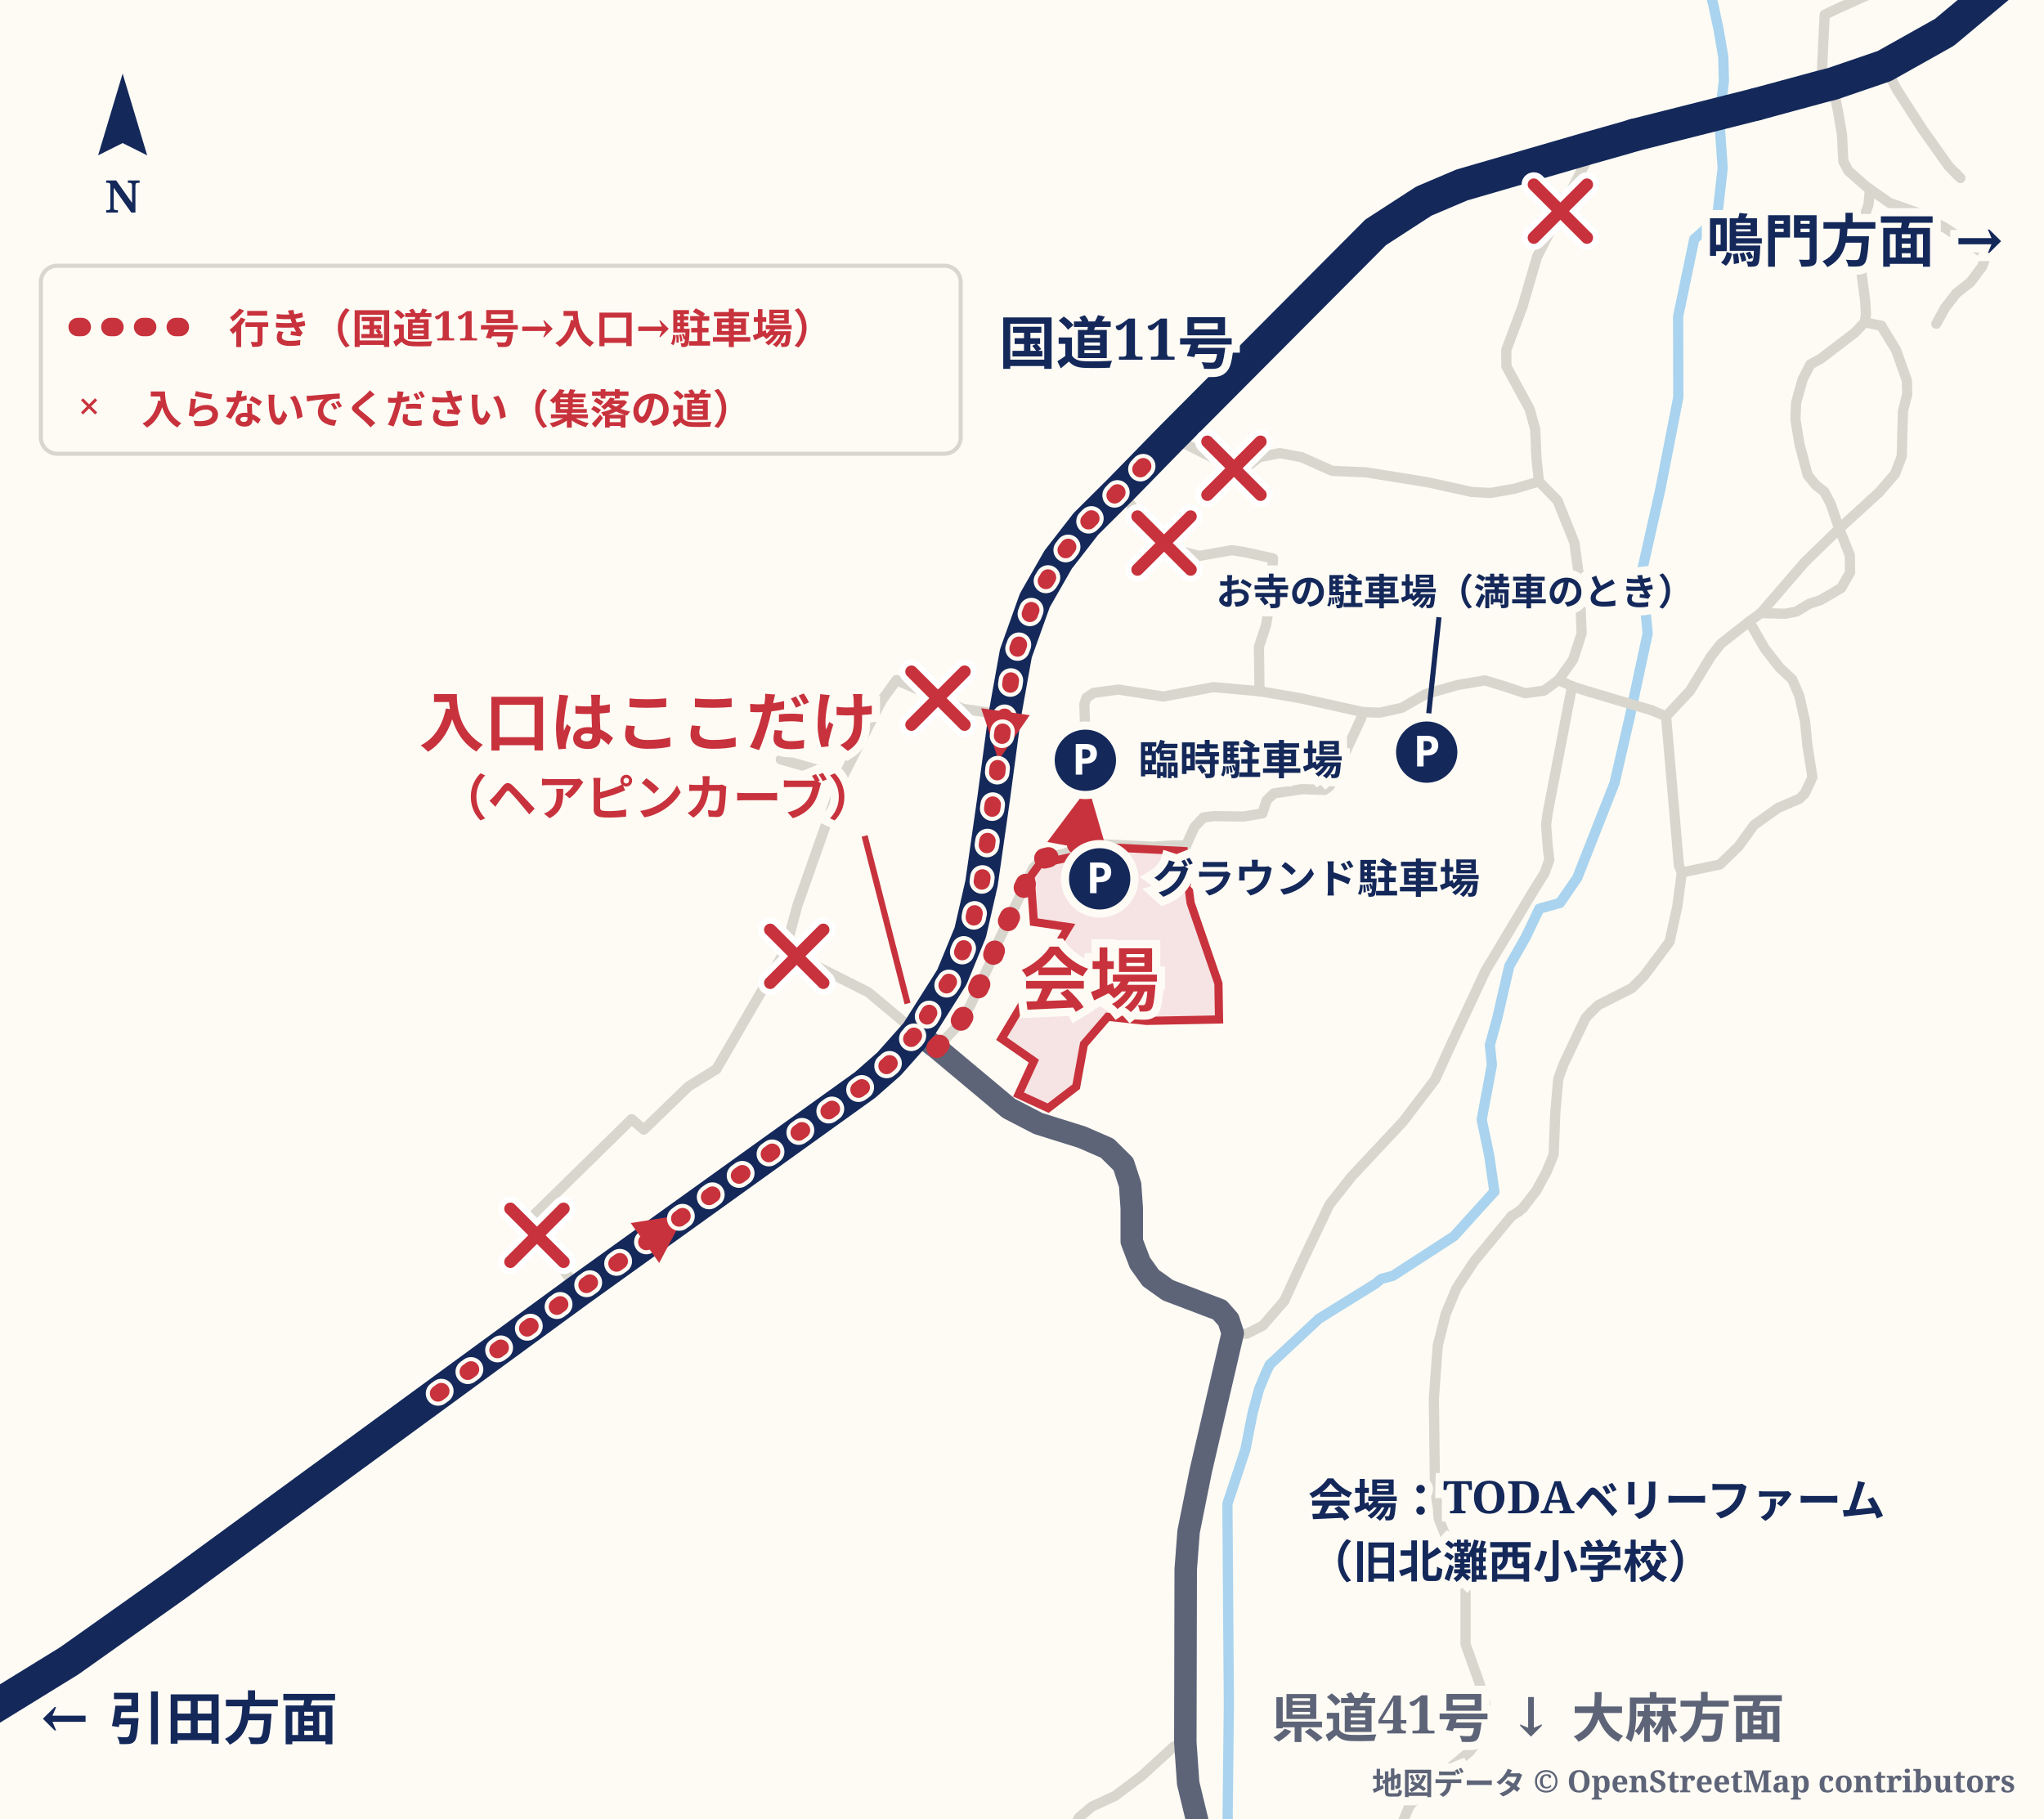
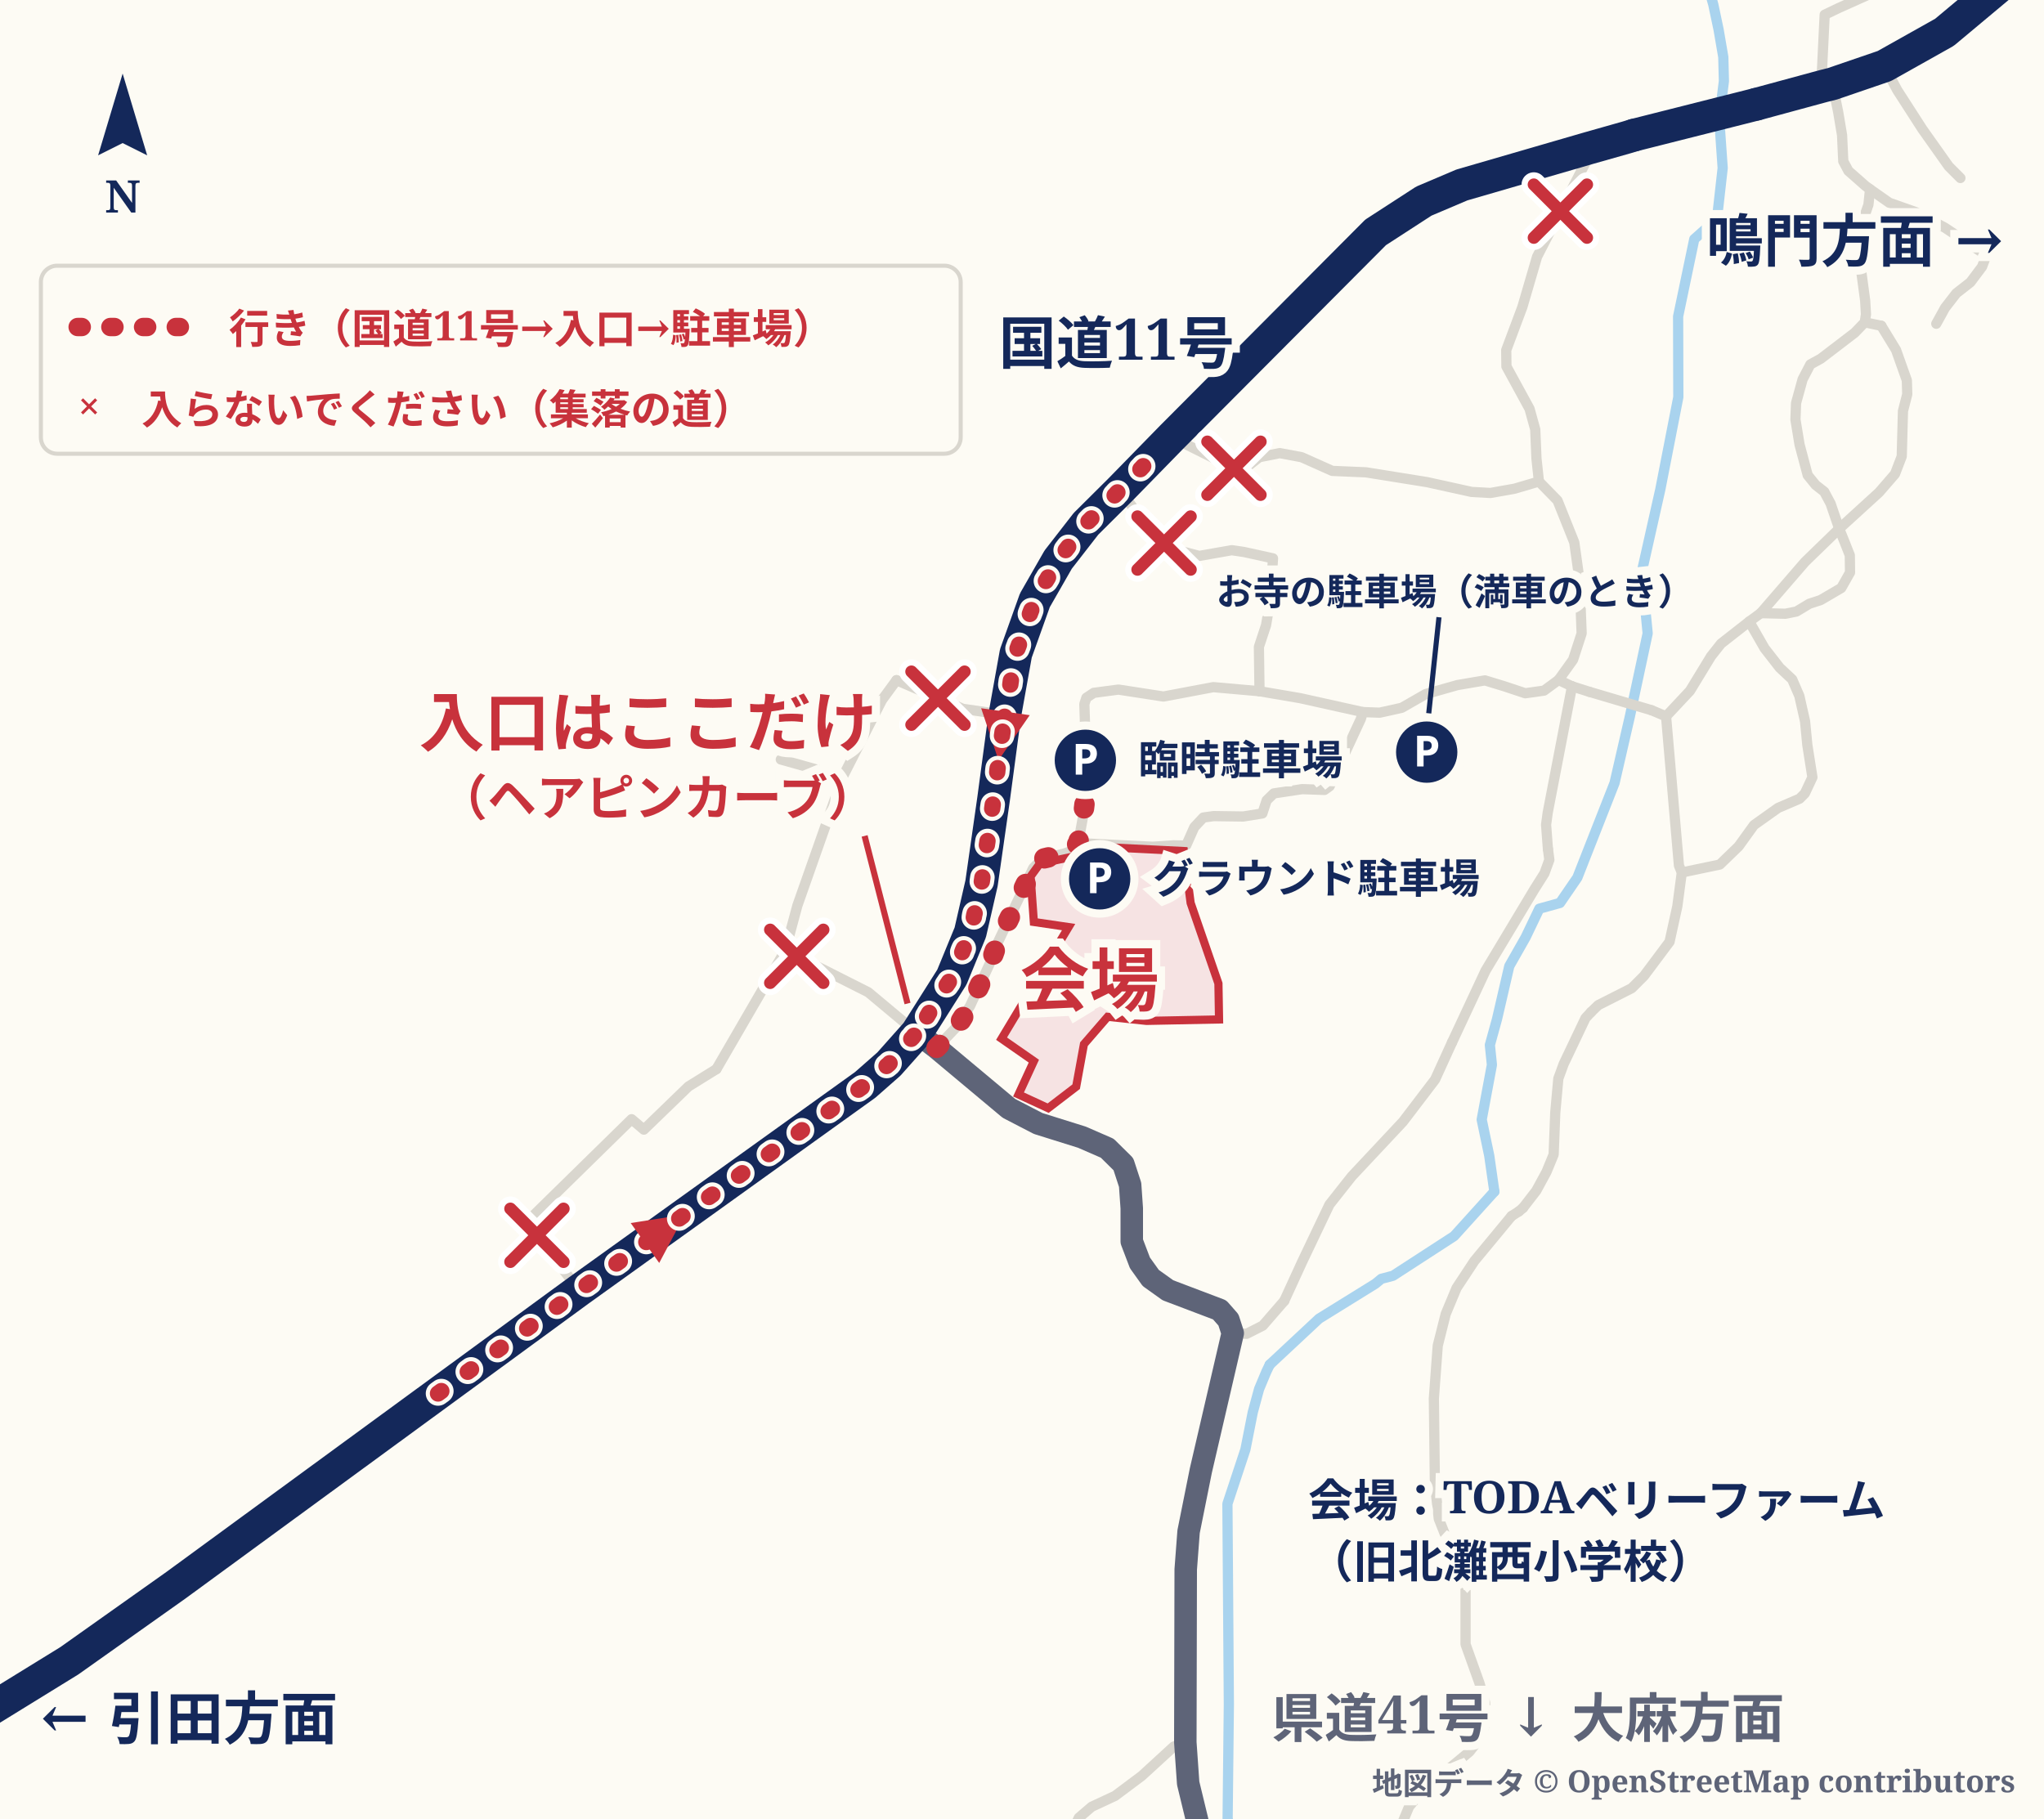
<svg xmlns="http://www.w3.org/2000/svg" viewBox="0 0 1000 890" role="img" aria-labelledby="t d">
  <rect width="1000" height="890" fill="#FDFBF4" />
  <defs>
    <marker id="ahr" viewBox="0 0 10 10" refX="5" refY="5" markerWidth="3" markerHeight="3" orient="auto">
      <path d="M0,0 L10,5 L0,10Z" fill="#C8323C" />
    </marker>
    <marker id="ah" viewBox="0 0 10 10" refX="6" refY="5" markerWidth="3.2" markerHeight="3.2" orient="auto">
      <path d="M0,0 L10,5 L0,10Z" fill="#6B48B3" />
    </marker>
  </defs>
  <g fill="none" stroke-linecap="round" stroke-linejoin="round">
    <path d="M26.6,2291.3 L22.6,2264.9 L26.1,2249.5 L32.2,2231.3 L39.6,2218.4 L55.9,2199.3 L68.2,2183.9 L75.9,2172.2 L85.4,2148.0 L91.7,2142.8 L90.9,2137.3 L77.6,2111.0 L76.6,2101.8 L73.9,2096.4 L68.8,2091.7 L55.1,2067.1 L46.7,2052.5 L40.6,2029.5 L41.8,2012.6 L46.5,1997.5 L55.9,1983.7 L65.8,1975.5 L79.0,1966.6 L91.8,1964.9 L100.9,1967.5 L131.5,1966.4 L139.1,1964.6 L149.6,1963.9 L164.4,1957.9 L171.3,1951.3 L186.9,1943.4 L203.3,1932.5 L213.4,1921.6 L217.4,1910.3 L215.6,1907.6 L216.8,1902.6 L215.8,1891.6 L219.6,1880.3 L226.2,1859.9 L228.6,1849.9 L231.7,1839.9 L236.8,1831.3 L251.4,1809.7 L280.6,1786.3 L288.9,1776.8 L304.3,1773.0 L310.9,1769.2 L316.5,1765.5 L314.5,1755.8 L336.2,1731.2 L348.5,1721.5 L351.2,1719.7 L353.9,1714.8 L358.2,1711.5 L364.7,1704.6 L364.9,1700.6 L363.1,1695.4 L358.9,1692.1 L350.7,1691.4 L348.4,1687.9 L350.3,1679.2 L362.5,1661.6 L373.1,1639.7 L387.1,1622.2 L395.4,1613.9 L401.7,1609.5 L410.4,1605.1 L421.6,1601.2 L436.1,1598.3 L441.4,1595.9 L454.5,1592.0 L466.7,1583.9 L473.4,1577.9 L481.1,1566.7 L482.6,1562.3 L488.4,1550.1 L494.2,1530.6 L495.6,1522.9 L495.2,1510.1 L490.4,1477.5 L488.9,1457.5 L475.6,1416.9 L467.5,1386.9 L466.2,1359.2 L474.7,1333.1 L485.1,1310.0 L497.2,1283.9 L520.2,1248.0 L541.5,1216.4 L558.0,1197.2 L582.6,1179.4 L596.9,1170.2 L617.2,1151.7 L623.5,1142.9 L625.9,1138.5 L628.9,1129.8 L625.0,1115.0 L632.1,1087.0 L630.7,1063.5 L620.1,1022.6 L615.3,996.4 L607.0,971.3 L607.0,953.8 L609.7,932.1 L600.6,889.7 L601.2,833.9 L600.5,735.8 L609.3,709.2 L612.9,691.0 L616.0,679.6 L619.6,671.0 L621.2,667.7" stroke="#A9D3EE" stroke-width="5" />
    <path d="M621.2,667.7 L645.3,645.2 L672.9,628.1 L675.8,625.7 L681.5,624.2 L711.4,604.8 L731.1,583.0" stroke="#A9D3EE" stroke-width="5" />
    <path d="M731.1,583.0 L728.6,565.5 L724.9,547.8 L729.9,521.0 L728.9,511.3 L732.4,498.6 L738.4,472.7 L746.4,458.6 L753.1,444.6 L763.2,441.8 L771.7,429.4 L789.9,383.1 L797.4,350.5 L806.1,309.9 L803.2,279.9 L812.3,239.4 L821.1,194.3 L821.0,154.8 L828.9,117.0 L840.0,107.1 L842.8,82.2 L841.1,58.0 L843.4,39.7 L843.1,27.9 L840.8,14.5 L838.2,2.2 L829.7,-27.9" stroke="#A9D3EE" stroke-width="5" />
    <path d="M896.5,41.0 L899.3,54.8 L901.2,66.1 L901.8,78.9 L904.3,83.6 L912.7,91.0 L914.9,92.6 L924.3,99.2 L937.3,103.8 L951.5,111.4 L971.8,124.9 L969.7,130.5 L964.0,138.1 L957.1,143.5 L951.6,150.6 L947.3,158.4" stroke="#D9D6CE" stroke-width="5" />
    <path d="M616.2,338.2 L636.1,341.6 L666.7,348.4 L675.0,348.7 L685.8,346.3 L697.5,339.6 L713.0,335.2 L726.5,332.9 L736.0,335.8 L746.2,339.2 L755.4,337.9 L762.5,332.7" stroke="#D9D6CE" stroke-width="5" />
    <path d="M752.9,235.6 L741.0,239.1 L729.2,241.2 L720.0,240.7 L698.2,235.9 L668.3,231.1 L651.8,230.4 L636.8,223.7 L626.1,221.7 L616.1,223.7 L609.3,229.0 L603.7,229.1 L573.2,213.9" stroke="#D9D6CE" stroke-width="5" />
    <path d="M616.2,338.2 L615.9,316.5 L619.4,305.9 L621.5,293.4 L622.8,273.2 L608.7,270.1 L602.6,269.2 L586.7,272.0 L572.7,268.3 L562.7,260.0 L548.0,239.7" stroke="#D9D6CE" stroke-width="5" />
    <path d="M815.1,350.5 L808.0,347.5" stroke="#D9D6CE" stroke-width="5" />
    <path d="M283.9,1230.6 L270.9,1233.2" stroke="#D9D6CE" stroke-width="5" />
    <path d="M777.6,338.5 L769.1,335.8" stroke="#D9D6CE" stroke-width="5" />
    <path d="M899.8,258.7 L883.1,274.9 L861.4,300.0" stroke="#D9D6CE" stroke-width="5" />
    <path d="M491.6,349.8 L471.0,346.8 L438.6,332.8" stroke="#D9D6CE" stroke-width="5" />
    <path d="M808.0,347.5 L777.6,338.5" stroke="#D9D6CE" stroke-width="5" />
    <path d="M616.2,338.2 L593.6,336.2 L569.2,340.8 L547.2,337.4 L535.1,339.0 L531.5,341.4 L530.5,344.5 L530.9,356.4 L531.4,366.5 L532.1,380.7 L529.8,399.9 L527.5,412.5 L523.8,416.5 L520.7,417.6 L510.0,420.2 L505.5,424.7 L501.8,432.5 L487.9,461.7 L485.1,469.6 L474.6,492.2 L468.6,501.8 L458.2,512.7" stroke="#D9D6CE" stroke-width="5" />
    <path d="M270.9,1233.2 L254.9,1244.3 L250.5,1248.5 L221.3,1281.3" stroke="#D9D6CE" stroke-width="5" />
    <path d="M438.6,332.8 L431.5,342.5 L412.3,380.1" stroke="#D9D6CE" stroke-width="5" />
    <path d="M384.2,465.0 L424.8,485.5 L448.5,505.3" stroke="#D9D6CE" stroke-width="5" />
    <path d="M382.0,371.6 L412.3,380.1 L390.1,443.1 L384.2,465.0" stroke="#D9D6CE" stroke-width="5" />
    <path d="M384.2,465.0 L350.5,523.1" stroke="#D9D6CE" stroke-width="5" />
    <path d="M579.9,852.5 L574.2,854.6 L558.6,868.9 L545.5,878.7 L534.1,884.0 L527.8,889.4 L525.4,894.5 L522.8,903.2 L507.3,950.8 L501.3,958.1 L490.8,965.5 L486.4,969.8 L473.5,990.5 L462.9,1000.1 L457.4,1007.7 L445.5,1040.1 L442.9,1049.3 L443.4,1087.8 L442.5,1092.9 L441.5,1096.1 L438.3,1099.7 L425.6,1106.9 L420.6,1111.5 L411.2,1123.7 L403.2,1133.9 L396.0,1138.2 L389.7,1141.1 L369.1,1165.7 L347.3,1180.6 L336.8,1189.1 L330.1,1200.7 L320.2,1209.9 L299.0,1223.5 L283.9,1230.6" stroke="#D9D6CE" stroke-width="5" />
    <path d="M1306.7,-297.8 L1328.7,-272.4 L1349.6,-292.9 L1353.1,-296.2 L1359.8,-296.6 L1362.9,-293.9 L1362.6,-286.5 L1358.2,-274.8 L1358.9,-269.8 L1362.1,-266.1 L1365.4,-266.6 L1373.7,-273.3 L1385.3,-277.8 L1398.4,-275.7 L1404.8,-272.6 L1397.8,-261.0 L1397.6,-256.9 L1400.2,-254.5 L1408.4,-252.6 L1409.4,-249.5 L1405.7,-239.7 L1407.6,-234.3 L1412.9,-226.6 L1409.6,-209.5 L1405.7,-198.3 L1405.2,-192.9 L1410.4,-190.9 L1420.2,-198.8 L1436.2,-210.1 L1447.4,-213.4 L1462.4,-214.4" stroke="#D9D6CE" stroke-width="5" />
    <path d="M739.5,595.0 L721.3,617.0 L712.6,630.2 L707.3,642.9 L703.4,658.4 L701.5,684.2 L702.0,726.1 L703.9,743.1 L706.8,750.4 L715.1,763.5 L717.0,767.9 L717.0,804.5 L723.8,823.5 L726.6,833.1 L726.2,844.4 L724.2,850.3 L718.9,857.1 L696.1,876.0 L689.4,883.9 L686.0,892.1 L684.1,900.9 L684.1,923.3 L689.9,960.8 L690.9,976.3 L690.9,1032.4 L640.4,1034.3 L642.9,1082.5 L645.3,1104.9 L649.6,1127.8 L648.7,1142.4 L646.8,1147.9 L643.4,1153.2 L633.7,1162.9 L611.6,1171.9 L603.2,1178.7 L596.9,1186.3 L593.2,1187.8 L589.4,1187.5" stroke="#D9D6CE" stroke-width="5" />
    <path d="M-353.1,1267.9 L-361.4,1260.2 L-371.3,1254.5 L-383.9,1250.8 L-401.0,1246.4 L-410.8,1247.6 L-418.9,1252.6 L-423.8,1261.7 L-425.4,1270.0 L-424.7,1281.5 L-419.2,1335.8 L-418.4,1351.8 L-421.3,1360.7 L-425.9,1365.7 L-436.9,1371.7 L-468.5,1382.9 L-475.9,1390.2 L-480.0,1396.9 L-480.6,1405.6 L-479.0,1413.2 L-473.4,1420.4 L-466.7,1429.5 L-464.1,1439.3 L-464.0,1449.3 L-466.7,1460.8 L-467.4,1471.5 L-462.5,1486.0 L-455.0,1493.9 L-444.9,1499.9 L-433.3,1502.3 L-419.0,1501.1 L-405.7,1501.0 L-396.2,1503.4 L-384.2,1511.5 L-367.7,1531.4 L-359.0,1550.2 L-357.9,1561.4 L-359.2,1569.6 L-366.4,1581.3 L-375.1,1587.6 L-383.4,1590.3 L-394.4,1590.2 L-405.6,1590.8 L-412.9,1595.3 L-415.3,1600.8 L-415.3,1606.5 L-412.3,1612.4 L-402.2,1617.6 L-404.6,1624.3 L-406.8,1638.0 L-427.6,1705.9 L-432.5,1722.1 L-437.3,1734.2 L-451.4,1756.1 L-455.2,1767.4 L-456.0,1777.4 L-451.9,1795.4 L-451.8,1804.3 L-453.7,1813.9 L-455.7,1824.2 L-455.8,1837.2" stroke="#D9D6CE" stroke-width="5" />
    <path d="M350.5,523.1 L336.8,531.6 L315.0,552.7 L309.0,547.6 L257.7,597.9 L283.3,631.3" stroke="#D9D6CE" stroke-width="5" />
    <path d="M628.3,636.5 L617.8,648.6 L609.9,652.6 L603.1,652.3" stroke="#D9D6CE" stroke-width="5" />
    <path d="M757.3,415.4 L758.0,420.7 L755.6,427.3 L750.8,434.9 L726.8,474.9 L710.4,510.0" stroke="#D9D6CE" stroke-width="5" />
    <path d="M769.1,335.8 L757.2,397.6 L756.4,403.5 L757.3,415.4" stroke="#D9D6CE" stroke-width="5" />
    <path d="M861.4,300.0 L873.5,300.3 L878.9,299.2 L885.2,295.4 L890.7,293.6 L900.8,287.7 L905.1,280.1 L905.0,271.7 L902.4,265.1 L899.8,258.7" stroke="#D9D6CE" stroke-width="5" />
    <path d="M752.9,235.6 L762.0,244.9 L770.2,265.4 L772.8,284.1 L773.8,309.9 L769.6,322.8 L762.5,332.7 L769.1,335.8" stroke="#D9D6CE" stroke-width="5" />
    <path d="M-389.9,982.8 L-387.4,1003.2 L-376.8,1051.5 L-366.7,1074.8 L-354.5,1091.3 L-343.5,1102.0 L-332.0,1106.0 L-321.6,1105.5 L-313.1,1102.6 L-302.4,1095.1 L-292.2,1093.8 L-282.8,1098.0 L-277.7,1106.7 L-279.6,1116.7 L-288.3,1124.2 L-296.7,1125.4 L-305.4,1123.7 L-313.1,1125.5 L-320.0,1133.4 L-320.9,1140.7 L-317.7,1148.1 L-309.6,1152.3 L-300.7,1152.1 L-285.2,1147.2 L-261.0,1135.7 L-242.7,1121.0 L-234.7,1117.2 L-224.5,1117.1 L-215.9,1120.5 L-209.6,1127.5 L-205.5,1138.9 L-197.6,1165.2 L-190.7,1172.4 L-181.5,1175.1 L-172.3,1175.1 L-163.3,1170.9 L-154.8,1167.9 L-144.9,1169.0 L-137.1,1174.7 L-133.3,1185.8 L-136.0,1195.2 L-142.5,1201.9 L-153.4,1205.7 L-165.8,1207.0 L-182.9,1205.3 L-201.1,1201.2 L-219.1,1195.6 L-228.1,1197.7 L-234.9,1204.6 L-236.8,1213.1 L-236.7,1225.5 L-242.8,1236.1 L-249.2,1241.4 L-263.1,1246.8 L-272.5,1252.0 L-280.1,1260.4 L-297.3,1282.1 L-308.6,1296.0 L-315.5,1299.7 L-323.1,1300.4 L-329.3,1298.3 L-335.8,1293.3 L-353.1,1267.9" stroke="#D9D6CE" stroke-width="5" />
    <path d="M920.4,159.4 L927.6,171.2 L932.9,186.1 L933.1,192.9 L931.0,201.1 L930.4,223.3 L927.1,231.9 L919.3,240.9 L899.8,258.7" stroke="#D9D6CE" stroke-width="5" />
    <path d="M778.4,495.2 L775.7,498.1 L765.0,520.6 L762.4,527.7 L760.9,544.3 L760.1,564.9 L756.6,573.4 L751.6,582.6 L745.1,591.0" stroke="#D9D6CE" stroke-width="5" />
    <path d="M815.1,350.5 L821.4,423.5 L822.8,426.9 L820.6,443.5 L816.8,460.8 L804.3,477.5 L798.3,483.5 L781.9,491.8 L778.4,495.2" stroke="#D9D6CE" stroke-width="5" />
    <path d="M710.4,510.0 L702.1,528.2 L686.4,548.8 L661.3,575.6 L650.4,589.4 L637.2,617.1 L628.3,636.5" stroke="#D9D6CE" stroke-width="5" />
    <path d="M861.4,300.0 L855.8,304.1 L842.0,314.9 L837.1,321.1 L826.8,338.0 L815.1,350.5" stroke="#D9D6CE" stroke-width="5" />
    <path d="M777.2,72.5 L775.8,79.4 L752.0,125.6 L744.8,150.2 L736.9,171.3 L737.0,179.3 L748.3,200.0 L751.1,210.1 L751.7,224.4 L752.9,235.6" stroke="#D9D6CE" stroke-width="5" />
    <path d="M1053.4,-86.2 L1042.3,-80.4 L1023.6,-65.3 L1006.2,-51.8 L988.6,-38.9 L952.4,-15.1 L940.5,-8.4 L923.5,-4.5 L914.3,-2.7 L899.6,3.9 L892.7,7.2 L891.3,36.0 L892.1,42.1" stroke="#D9D6CE" stroke-width="5" />
    <path d="M914.9,92.6 L914.1,100.2 L912.1,105.9 L909.9,114.0 L909.6,125.4 L912.5,147.0 L912.9,153.8 L912.3,157.7 L907.4,162.8 L890.8,175.5 L885.7,178.3 L881.9,185.6 L878.7,197.2 L878.4,205.3 L880.4,217.5 L884.4,232.5 L888.3,237.3 L892.5,240.6 L895.6,246.4 L899.8,258.7" stroke="#D9D6CE" stroke-width="5" />
    <path d="M921.9,32.3 L928.2,44.1 L940.5,63.2 L953.4,81.4 L959.1,87.1" stroke="#D9D6CE" stroke-width="5" />
    <path d="M586.2,1139.6 L579.5,1148.4 L569.9,1176.1 L562.9,1186.3 L552.5,1194.4 L533.3,1206.6 L526.7,1214.3 L514.0,1234.6 L501.5,1253.6 L494.2,1267.6 L472.4,1310.3 L459.1,1342.3 L448.4,1365.7 L446.7,1375.2 L447.1,1385.7 L450.5,1396.8 L454.5,1409.2" stroke="#D9D6CE" stroke-width="5" />
    <path d="M527.5,412.5 L564.0,414.3 L574.1,413.6 L580.3,413.7 L584.3,404.7 L588.7,400.0 L593.8,399.3 L608.2,399.5 L617.6,398.0 L619.7,391.6 L623.2,388.2 L637.1,386.1 L648.0,386.5 L650.5,384.7 L665.8,351.7 L666.7,348.4" stroke="#D9D6CE" stroke-width="5" />
    <path d="M855.8,304.1 L863.3,317.2 L870.7,326.7 L876.8,332.4 L880.3,340.5 L883.1,352.9 L884.2,364.4 L886.7,380.3 L883.0,388.2 L880.4,390.8 L869.9,395.3 L858.1,403.7 L850.6,414.1 L841.4,423.0 L822.8,426.9" stroke="#D9D6CE" stroke-width="5" />
    <path d="M912.3,157.7 L920.4,159.4" stroke="#D9D6CE" stroke-width="5" />
    <path d="M743.1,592.7 L739.5,595.0" stroke="#D9D6CE" stroke-width="5" />
    <path d="M745.1,591.0 L743.1,592.7" stroke="#D9D6CE" stroke-width="5" />
    <path d="M590.1,1183.4 L590.6,1173.3 L588.8,1162.1" stroke="#5E6478" stroke-width="11" />
    <path d="M382.9,1597.7 L438.0,1560.9 L449.0,1551.0 L457.1,1540.2 L463.1,1529.0 L465.9,1515.8 L469.3,1485.1 L470.3,1464.5 L469.7,1451.2 L466.7,1439.6 L454.5,1409.2 L453.6,1398.4 L455.0,1391.0 L457.5,1385.7 L461.0,1381.0" stroke="#5E6478" stroke-width="11" />
    <path d="M483.2,1361.2 L487.1,1356.5 L490.6,1349.8 L492.5,1342.3 L497.1,1317.4 L498.6,1311.7 L501.7,1305.9 L533.9,1251.7 L542.7,1237.7 L550.0,1227.2 L558.5,1219.0 L577.7,1203.9 L581.7,1200.7 L584.9,1197.0 L587.3,1192.3 L589.4,1187.5 L590.1,1183.4" stroke="#5E6478" stroke-width="11" />
    <path d="M60.3,2180.9 L75.5,2156.5 L80.0,2147.1 L81.0,2143.1 L81.3,2138.1 L80.4,2132.7 L78.7,2127.8 L53.7,2078.1 L42.1,2053.0 L38.5,2039.0 L36.2,2023.8 L35.5,2013.3 L36.4,2003.2 L38.6,1997.6 L41.5,1992.3 L54.2,1978.0 L69.2,1966.0 L91.4,1957.0 L146.5,1946.8 L153.0,1943.2 L159.2,1937.5 L184.5,1910.0 L188.6,1901.9 L193.6,1888.9 L221.3,1828.4 L223.9,1824.8 L309.9,1746.6 L319.9,1733.5 L336.5,1696.8 L363.5,1625.6 L371.7,1609.7 L382.9,1597.7" stroke="#5E6478" stroke-width="11" />
    <path d="M461.0,1381.0 L483.2,1361.2" stroke="#5E6478" stroke-width="11" />
    <path d="M588.8,1162.1 L586.2,1139.6 L587.4,1129.4 L597.5,1085.0 L600.0,1046.8 L598.7,954.6 L595.2,929.9 L581.3,872.5 L579.9,852.5 L580.1,767.9 L581.5,749.4 L587.5,719.5 L603.1,652.3 L601.0,645.8 L596.7,640.9 L571.4,631.3 L563.0,625.3 L557.7,617.9 L553.7,607.4 L553.7,591.2 L552.9,579.7 L549.6,569.6 L541.7,561.8 L529.3,556.4 L507.9,549.7 L493.6,542.3 L458.2,512.7 L448.5,505.3" stroke="#5E6478" stroke-width="11" />
    <path d="M859.3,51.0 L799.5,66.1" stroke="#14285A" stroke-width="16" />
    <path d="M799.5,66.1 L795.9,67.2 L777.2,72.5 L715.2,90.5 L696.6,98.4 L673.0,113.7 L573.2,213.9 L548.0,239.7 L531.3,256.3 L517.7,273.8 L506.3,293.7 L497.0,319.7 L491.6,349.8 L486.1,390.9 L480.2,432.2 L474.7,456.2 L465.7,478.1 L448.5,505.3 L434.9,520.6 L423.3,530.8 L283.3,631.3 L86.1,775.6 L33.9,812.6 L-15.6,843.1 L-107.5,898.1 L-141.4,915.0 L-188.8,934.4 L-236.8,950.5 L-292.2,966.9 L-328.5,975.6 L-368.7,981.9 L-389.9,982.8 L-438.6,983.4 L-488.2,981.7 L-533.8,979.2 L-564.1,979.8 L-589.3,983.2 L-617.7,990.3 L-645.1,1001.2 L-692.9,1027.6 L-728.7,1046.9 L-760.4,1059.4 L-789.4,1066.3 L-814.2,1068.7 L-868.4,1068.3 L-940.4,1067.5 L-968.8,1070.6 L-993.9,1074.6 L-1029.5,1081.0" stroke="#14285A" stroke-width="16" />
    <path d="M4807.9,-400.3 L4802.4,-405.8 L4785.6,-427.2 L4769.6,-450.6 L4734.4,-503.7 L4722.2,-520.7 L4703.8,-539.5 L4687.4,-549.6 L4669.1,-558.8 L4648.6,-564.1 L4628.2,-565.9 L4606.9,-565.1 L4476.6,-548.9 L4450.6,-546.7 L4430.4,-547.1 L4407.5,-547.7 L4384.7,-549.9 L4151.3,-575.1 L4130.6,-579.0 L4110.3,-585.3 L4071.0,-605.5 L4051.9,-612.1 L4036.0,-614.4 L4012.0,-613.7 L3978.5,-610.2 L3954.7,-604.3 L3935.0,-596.3 L3872.6,-564.2 L3846.6,-552.7 L3810.0,-540.5 L3660.7,-499.0 L3604.9,-485.7 L3565.3,-481.4 L3522.5,-477.9 L3490.1,-475.7 L3468.9,-476.5 L3448.7,-478.5 L3429.2,-483.4 L3363.0,-501.9 L3341.7,-506.9 L3320.6,-509.1 L3293.3,-509.4 L3234.8,-509.0 L3208.0,-510.3 L3188.1,-512.0 L3170.9,-514.7 L3151.2,-517.9 L3074.5,-538.0 L3057.1,-540.6 L3041.8,-542.4 L2996.3,-544.5 L2991.3,-544.7 L2947.7,-544.6 L2908.5,-543.3 L2887.8,-544.7 L2873.2,-545.7 L2867.5,-546.6 L2800.4,-557.4 L2763.2,-561.5 L2733.6,-561.9 L2709.3,-559.9 L2684.4,-556.5 L2632.8,-546.2 L2598.3,-540.8 L2581.6,-539.5 L2563.2,-539.3 L2539.1,-539.6 L2504.0,-541.2 L2456.8,-542.0 L2402.3,-537.5 L2334.0,-532.8 L2238.1,-531.1 L2205.4,-528.2 L2157.8,-518.6 L2090.3,-496.9 L2018.6,-475.8 L1944.2,-458.6 L1879.8,-447.2 L1797.6,-438.7 L1672.5,-429.0 L1620.4,-423.7 L1562.8,-415.6 L1506.1,-403.1 L1461.4,-390.0 L1417.1,-370.3 L1367.6,-342.1 L1306.7,-297.8 L1236.5,-240.7 L1197.9,-208.2 L1077.9,-107.0 L1053.4,-86.2 L1031.4,-62.0 L978.7,-7.1 L951.3,15.8 L921.9,32.3 L896.5,41.0 L892.1,42.1 L859.3,51.0" stroke="#14285A" stroke-width="16" />
  </g>
  <path d="M512.8,542.2 L526.5,531.7 L530.3,510.9 L541.9,497.5 L560.9,499.5 L596.4,498.8 L596.1,481.2 L582.5,441.8 L579.2,416.4 L528.8,413.9 L525.0,419.1 L508.7,422.6 L504.2,428.8 L505.8,451.1 L522.8,453.6 L490.0,508.2 L505.8,519.2 L498.3,535.5 L512.8,542.2Z" fill="#F6E3E3" stroke="#C8323C" stroke-width="4" />
  <path d="M214.3,681.8 L224.2,674.6 L234.0,667.4 L243.9,660.2 L253.8,653.0 L263.6,645.8 L273.5,638.6 L283.3,631.3 L290.3,626.3 L297.3,621.3 L304.3,616.3 L311.3,611.2 L318.3,606.2 L325.3,601.2" fill="none" stroke="#FDFBF4" stroke-width="12" stroke-linecap="round" stroke-dasharray="2 16" />
  <path d="M214.3,681.8 L224.2,674.6 L234.0,667.4 L243.9,660.2 L253.8,653.0 L263.6,645.8 L273.5,638.6 L283.3,631.3 L290.3,626.3 L297.3,621.3 L304.3,616.3 L311.3,611.2 L318.3,606.2 L325.3,601.2" fill="none" stroke="#C8323C" stroke-width="8" stroke-linecap="round" stroke-dasharray="2 16" marker-end="url(#ahr)" />
  <path d="M332.3,596.2 L339.3,591.1 L346.3,586.1 L353.3,581.1 L360.3,576.1 L367.3,571.0 L374.3,566.0 L381.3,561.0 L388.3,555.9 L395.3,550.9 L402.3,545.9 L409.3,540.9 L416.3,535.8 L423.3,530.8 L424.5,529.8 L425.6,528.8 L426.8,527.7 L428.0,526.7 L429.1,525.7 L430.3,524.7 L431.4,523.6 L432.6,522.6 L433.7,521.6 L434.9,520.6 L435.6,519.8 L436.3,519.0 L436.9,518.3 L437.6,517.5 L438.3,516.7 L439.0,516.0 L439.7,515.2 L440.3,514.4 L441.0,513.7 L441.7,512.9 L442.4,512.1 L443.1,511.4 L443.7,510.6 L444.4,509.8 L445.1,509.1 L445.8,508.3 L446.5,507.6 L447.1,506.8 L447.8,506.0 L448.5,505.3" fill="none" stroke="#FDFBF4" stroke-width="12" stroke-linecap="round" stroke-dasharray="2 16" />
  <path d="M332.3,596.2 L339.3,591.1 L346.3,586.1 L353.3,581.1 L360.3,576.1 L367.3,571.0 L374.3,566.0 L381.3,561.0 L388.3,555.9 L395.3,550.9 L402.3,545.9 L409.3,540.9 L416.3,535.8 L423.3,530.8 L424.5,529.8 L425.6,528.8 L426.8,527.7 L428.0,526.7 L429.1,525.7 L430.3,524.7 L431.4,523.6 L432.6,522.6 L433.7,521.6 L434.9,520.6 L435.6,519.8 L436.3,519.0 L436.9,518.3 L437.6,517.5 L438.3,516.7 L439.0,516.0 L439.7,515.2 L440.3,514.4 L441.0,513.7 L441.7,512.9 L442.4,512.1 L443.1,511.4 L443.7,510.6 L444.4,509.8 L445.1,509.1 L445.8,508.3 L446.5,507.6 L447.1,506.8 L447.8,506.0 L448.5,505.3" fill="none" stroke="#C8323C" stroke-width="8" stroke-linecap="round" stroke-dasharray="2 16" />
  <path d="M559.3,228.1 L558.1,229.4 L556.8,230.6 L555.5,231.9 L554.3,233.2 L553.0,234.5 L551.7,235.8 L550.5,237.1 L549.2,238.4 L548.0,239.7 L547.1,240.5 L546.3,241.3 L545.5,242.2 L544.6,243.0 L543.8,243.8 L542.9,244.7 L542.1,245.5 L541.3,246.3 L540.4,247.2 L539.6,248.0 L538.8,248.8 L537.9,249.7 L537.1,250.5 L536.3,251.3 L535.4,252.2 L534.6,253.0 L533.8,253.8 L532.9,254.7 L532.1,255.5 L531.3,256.3 L530.6,257.2 L529.9,258.1 L529.2,258.9 L528.6,259.8 L527.9,260.7 L527.2,261.6 L526.5,262.5 L525.8,263.3 L525.2,264.2 L524.5,265.1 L523.8,266.0 L523.1,266.8 L522.5,267.7 L521.8,268.6 L521.1,269.5 L520.4,270.3 L519.8,271.2 L519.1,272.1 L518.4,273.0 L517.7,273.8 L517.2,274.8 L516.6,275.8 L516.0,276.8 L515.4,277.8 L514.9,278.8 L514.3,279.8 L513.7,280.8 L513.1,281.8 L512.6,282.8 L512.0,283.8 L511.4,284.7 L510.9,285.7 L510.3,286.7 L509.7,287.7 L509.1,288.7 L508.6,289.7 L508.0,290.7 L507.4,291.7 L506.9,292.7 L506.3,293.7 L505.8,295.0 L505.3,296.3 L504.9,297.6 L504.4,298.9 L503.9,300.2 L503.5,301.5 L503.0,302.8 L502.5,304.1 L502.1,305.4 L501.6,306.7 L501.2,308.0 L500.7,309.3 L500.2,310.6 L499.8,311.9 L499.3,313.2 L498.8,314.5 L498.4,315.8 L497.9,317.1 L497.4,318.4 L497.0,319.7 L496.7,321.2 L496.4,322.7 L496.2,324.2 L495.9,325.7 L495.6,327.2 L495.3,328.7 L495.1,330.2 L494.8,331.7 L494.5,333.3 L494.3,334.8 L494.0,336.3 L493.7,337.8 L493.5,339.3 L493.2,340.8 L492.9,342.3 L492.7,343.8 L492.4,345.3 L492.1,346.8 L491.9,348.3 L491.6,349.8 L491.3,351.8 L491.1,353.9 L490.8,356.0 L490.5,358.0 L490.2,360.1" fill="none" stroke="#FDFBF4" stroke-width="12" stroke-linecap="round" stroke-dasharray="2 16" />
  <path d="M559.3,228.1 L558.1,229.4 L556.8,230.6 L555.5,231.9 L554.3,233.2 L553.0,234.5 L551.7,235.8 L550.5,237.1 L549.2,238.4 L548.0,239.7 L547.1,240.5 L546.3,241.3 L545.5,242.2 L544.6,243.0 L543.8,243.8 L542.9,244.7 L542.1,245.5 L541.3,246.3 L540.4,247.2 L539.6,248.0 L538.8,248.8 L537.9,249.7 L537.1,250.5 L536.3,251.3 L535.4,252.2 L534.6,253.0 L533.8,253.8 L532.9,254.7 L532.1,255.5 L531.3,256.3 L530.6,257.2 L529.9,258.1 L529.2,258.9 L528.6,259.8 L527.9,260.7 L527.2,261.6 L526.5,262.5 L525.8,263.3 L525.2,264.2 L524.5,265.1 L523.8,266.0 L523.1,266.8 L522.5,267.7 L521.8,268.6 L521.1,269.5 L520.4,270.3 L519.8,271.2 L519.1,272.1 L518.4,273.0 L517.7,273.8 L517.2,274.8 L516.6,275.8 L516.0,276.8 L515.4,277.8 L514.9,278.8 L514.3,279.8 L513.7,280.8 L513.1,281.8 L512.6,282.8 L512.0,283.8 L511.4,284.7 L510.9,285.7 L510.3,286.7 L509.7,287.7 L509.1,288.7 L508.6,289.7 L508.0,290.7 L507.4,291.7 L506.9,292.7 L506.3,293.7 L505.8,295.0 L505.3,296.3 L504.9,297.6 L504.4,298.9 L503.9,300.2 L503.5,301.5 L503.0,302.8 L502.5,304.1 L502.1,305.4 L501.6,306.7 L501.2,308.0 L500.7,309.3 L500.2,310.6 L499.8,311.9 L499.3,313.2 L498.8,314.5 L498.4,315.8 L497.9,317.1 L497.4,318.4 L497.0,319.7 L496.7,321.2 L496.4,322.7 L496.2,324.2 L495.9,325.7 L495.6,327.2 L495.3,328.7 L495.1,330.2 L494.8,331.7 L494.5,333.3 L494.3,334.8 L494.0,336.3 L493.7,337.8 L493.5,339.3 L493.2,340.8 L492.9,342.3 L492.7,343.8 L492.4,345.3 L492.1,346.8 L491.9,348.3 L491.6,349.8 L491.3,351.8 L491.1,353.9 L490.8,356.0 L490.5,358.0 L490.2,360.1" fill="none" stroke="#C8323C" stroke-width="8" stroke-linecap="round" stroke-dasharray="2 16" marker-end="url(#ahr)" />
  <path d="M490.5,358.0 L490.2,360.1 L490.0,362.1 L489.7,364.2 L489.4,366.2 L489.1,368.3 L488.9,370.3 L488.6,372.4 L488.3,374.4 L488.0,376.5 L487.8,378.6 L487.5,380.6 L487.2,382.7 L486.9,384.7 L486.7,386.8 L486.4,388.8 L486.1,390.9 L485.8,392.9 L485.5,395.0 L485.2,397.1 L484.9,399.1 L484.6,401.2 L484.3,403.3 L484.0,405.3 L483.7,407.4 L483.4,409.5 L483.1,411.6 L482.8,413.6 L482.5,415.7 L482.2,417.8 L481.9,419.8 L481.7,421.9 L481.4,424.0 L481.1,426.0 L480.8,428.1 L480.5,430.2 L480.2,432.2 L479.9,433.4 L479.6,434.6 L479.4,435.8 L479.1,437.0 L478.8,438.2 L478.5,439.4 L478.3,440.6 L478.0,441.8 L477.7,443.0 L477.4,444.2 L477.2,445.4 L476.9,446.6 L476.6,447.8 L476.4,449.0 L476.1,450.2 L475.8,451.4 L475.5,452.6 L475.3,453.8 L475.0,455.0 L474.7,456.2 L474.3,457.3 L473.8,458.4 L473.4,459.5 L472.9,460.6 L472.5,461.6 L472.0,462.7 L471.6,463.8 L471.1,464.9 L470.7,466.0 L470.2,467.1 L469.8,468.2 L469.3,469.3 L468.9,470.4 L468.4,471.5 L467.9,472.6 L467.5,473.7 L467.0,474.8 L466.6,475.9 L466.1,477.0 L465.7,478.1 L464.8,479.4 L464.0,480.8 L463.1,482.1 L462.2,483.5 L461.4,484.9 L460.5,486.2 L459.7,487.6 L458.8,488.9 L458.0,490.3 L457.1,491.7 L456.2,493.0 L455.4,494.4 L454.5,495.7 L453.7,497.1 L452.8,498.5 L451.9,499.8 L451.1,501.2 L450.2,502.5 L449.4,503.9 L448.5,505.3" fill="none" stroke="#FDFBF4" stroke-width="12" stroke-linecap="round" stroke-dasharray="2 16" />
  <path d="M490.5,358.0 L490.2,360.1 L490.0,362.1 L489.7,364.2 L489.4,366.2 L489.1,368.3 L488.9,370.3 L488.6,372.4 L488.3,374.4 L488.0,376.5 L487.8,378.6 L487.5,380.6 L487.2,382.7 L486.9,384.7 L486.7,386.8 L486.4,388.8 L486.1,390.9 L485.8,392.9 L485.5,395.0 L485.2,397.1 L484.9,399.1 L484.6,401.2 L484.3,403.3 L484.0,405.3 L483.7,407.4 L483.4,409.5 L483.1,411.6 L482.8,413.6 L482.5,415.7 L482.2,417.8 L481.9,419.8 L481.7,421.9 L481.4,424.0 L481.1,426.0 L480.8,428.1 L480.5,430.2 L480.2,432.2 L479.9,433.4 L479.6,434.6 L479.4,435.8 L479.1,437.0 L478.8,438.2 L478.5,439.4 L478.3,440.6 L478.0,441.8 L477.7,443.0 L477.4,444.2 L477.2,445.4 L476.9,446.6 L476.6,447.8 L476.4,449.0 L476.1,450.2 L475.8,451.4 L475.5,452.6 L475.3,453.8 L475.0,455.0 L474.7,456.2 L474.3,457.3 L473.8,458.4 L473.4,459.5 L472.9,460.6 L472.5,461.6 L472.0,462.7 L471.6,463.8 L471.1,464.9 L470.7,466.0 L470.2,467.1 L469.8,468.2 L469.3,469.3 L468.9,470.4 L468.4,471.5 L467.9,472.6 L467.5,473.7 L467.0,474.8 L466.6,475.9 L466.1,477.0 L465.7,478.1 L464.8,479.4 L464.0,480.8 L463.1,482.1 L462.2,483.5 L461.4,484.9 L460.5,486.2 L459.7,487.6 L458.8,488.9 L458.0,490.3 L457.1,491.7 L456.2,493.0 L455.4,494.4 L454.5,495.7 L453.7,497.1 L452.8,498.5 L451.9,499.8 L451.1,501.2 L450.2,502.5 L449.4,503.9 L448.5,505.3" fill="none" stroke="#C8323C" stroke-width="8" stroke-linecap="round" stroke-dasharray="2 16" />
-   <path d="M458.2,512.7 L468.6,501.8 L474.6,492.2 L485.1,469.6 L487.9,461.7 L501.8,432.5 L505.5,424.7 L510.0,420.2 L520.7,417.6 L523.8,416.5 L527.5,412.5 L529.8,399.9" fill="none" stroke="#C8323C" stroke-width="10" stroke-linecap="round" stroke-dasharray="2 16" marker-end="url(#ahr)" />
+   <path d="M458.2,512.7 L468.6,501.8 L474.6,492.2 L485.1,469.6 L487.9,461.7 L501.8,432.5 L505.5,424.7 L510.0,420.2 L520.7,417.6 L523.8,416.5 L527.5,412.5 L529.8,399.9 L532.1,380.7 L531.0,372.0" fill="none" stroke="#C8323C" stroke-width="10" stroke-linecap="round" stroke-dasharray="2 16" />
  <g stroke="#fff" stroke-width="12" stroke-linecap="round">
    <path d="M590.7,216.1L616.7,242.1M616.7,216.1L590.7,242.1" />
  </g>
  <g stroke="#C8323C" stroke-width="6" stroke-linecap="round">
    <path d="M590.7,216.1L616.7,242.1M616.7,216.1L590.7,242.1" />
  </g>
  <g stroke="#fff" stroke-width="12" stroke-linecap="round">
    <path d="M556.5,252.7L582.5,278.7M582.5,252.7L556.5,278.7" />
  </g>
  <g stroke="#C8323C" stroke-width="6" stroke-linecap="round">
    <path d="M556.5,252.7L582.5,278.7M582.5,252.7L556.5,278.7" />
  </g>
  <g stroke="#fff" stroke-width="12" stroke-linecap="round">
    <path d="M445.9,328.6L471.9,354.6M471.9,328.6L445.9,354.6" />
  </g>
  <g stroke="#C8323C" stroke-width="6" stroke-linecap="round">
    <path d="M445.9,328.6L471.9,354.6M471.9,328.6L445.9,354.6" />
  </g>
  <g stroke="#fff" stroke-width="12" stroke-linecap="round">
    <path d="M376.8,454.9L402.8,480.9M402.8,454.9L376.8,480.9" />
  </g>
  <g stroke="#C8323C" stroke-width="6" stroke-linecap="round">
    <path d="M376.8,454.9L402.8,480.9M402.8,454.9L376.8,480.9" />
  </g>
  <g stroke="#fff" stroke-width="12" stroke-linecap="round">
    <path d="M249.7,591.4L275.7,617.4M275.7,591.4L249.7,617.4" />
  </g>
  <g stroke="#C8323C" stroke-width="6" stroke-linecap="round">
    <path d="M249.7,591.4L275.7,617.4M275.7,591.4L249.7,617.4" />
  </g>
  <g stroke="#fff" stroke-width="12" stroke-linecap="round">
    <path d="M750.4,90.3L776.4,116.3M776.4,90.3L750.4,116.3" />
  </g>
  <g stroke="#C8323C" stroke-width="6" stroke-linecap="round">
    <path d="M750.4,90.3L776.4,116.3M776.4,90.3L750.4,116.3" />
  </g>
  <circle cx="538.0" cy="430.0" r="17" fill="#14285A" stroke="#FDFBF4" stroke-width="4" />
  <text x="538.0" y="437.0" font-size="21" text-anchor="middle" fill="#fff" font-family="sans-serif" font-weight="700">P</text>
  <circle cx="531.0" cy="372.0" r="17" fill="#14285A" stroke="#FDFBF4" stroke-width="4" />
  <text x="531.0" y="379.0" font-size="21" text-anchor="middle" fill="#fff" font-family="sans-serif" font-weight="700">P</text>
  <circle cx="698.0" cy="368.0" r="17" fill="#14285A" stroke="#FDFBF4" stroke-width="4" />
  <text x="698.0" y="375.0" font-size="21" text-anchor="middle" fill="#fff" font-family="sans-serif" font-weight="700">P</text>
  <text x="557" y="379" font-size="20" fill="#14285A" text-anchor="start" font-family="Shippori Mincho, Hiragino Mincho ProN, Yu Mincho, serif" font-weight="700" stroke="#FDFBF4" stroke-width="8" paint-order="stroke">臨時駐車場</text>
  <text x="564" y="437" font-size="20" fill="#14285A" text-anchor="start" font-family="Shippori Mincho, Hiragino Mincho ProN, Yu Mincho, serif" font-weight="700" stroke="#FDFBF4" stroke-width="8" paint-order="stroke">グラウンド駐車場</text>
  <path d="M704,302 L699,349" stroke="#14285A" stroke-width="2.5" fill="none" />
  <text x="712" y="296" font-size="18" fill="#14285A" text-anchor="middle" font-family="Shippori Mincho, Hiragino Mincho ProN, Yu Mincho, serif" font-weight="700" stroke="#FDFBF4" stroke-width="8" paint-order="stroke">お寺の駐車場（満車のとき）</text>
  <text x="533" y="492" font-size="34" fill="#C8323C" text-anchor="middle" font-family="Shippori Mincho, Hiragino Mincho ProN, Yu Mincho, serif" font-weight="700" stroke="#FDFBF4" stroke-width="8" paint-order="stroke">会場</text>
  <text x="640" y="742" font-size="22" fill="#14285A" text-anchor="start" font-family="Shippori Mincho, Hiragino Mincho ProN, Yu Mincho, serif" font-weight="700" stroke="#FDFBF4" stroke-width="8" paint-order="stroke">会場：TODAベリーファーム</text>
  <text x="640" y="772" font-size="22" fill="#14285A" text-anchor="start" font-family="Shippori Mincho, Hiragino Mincho ProN, Yu Mincho, serif" font-weight="700" stroke="#FDFBF4" stroke-width="8" paint-order="stroke">（旧北灘西小学校）</text>
  <path d="M444,491 L423,409" stroke="#C8323C" stroke-width="3" fill="none" />
  <text x="429" y="365" font-size="32" fill="#C8323C" text-anchor="end" font-family="Shippori Mincho, Hiragino Mincho ProN, Yu Mincho, serif" font-weight="700" stroke="#FDFBF4" stroke-width="8" paint-order="stroke">入口はここだけ</text>
  <text x="429" y="399" font-size="24" fill="#C8323C" text-anchor="end" font-family="Shippori Mincho, Hiragino Mincho ProN, Yu Mincho, serif" font-weight="700" stroke="#FDFBF4" stroke-width="8" paint-order="stroke">（ヘアピンカーブ）</text>
  <text x="980" y="128" font-size="28" fill="#14285A" text-anchor="end" font-family="Shippori Mincho, Hiragino Mincho ProN, Yu Mincho, serif" font-weight="700" stroke="#FDFBF4" stroke-width="8" paint-order="stroke">鳴門方面 →</text>
  <text x="20" y="850" font-size="28" fill="#14285A" text-anchor="start" font-family="Shippori Mincho, Hiragino Mincho ProN, Yu Mincho, serif" font-weight="700" stroke="#FDFBF4" stroke-width="8" paint-order="stroke">← 引田方面</text>
  <text x="622" y="850" font-size="26" fill="#5E6478" text-anchor="start" font-family="Shippori Mincho, Hiragino Mincho ProN, Yu Mincho, serif" font-weight="700" stroke="#FDFBF4" stroke-width="8" paint-order="stroke">県道41号 ↓ 大麻方面</text>
  <text x="604" y="178" font-size="28" fill="#14285A" text-anchor="end" font-family="Shippori Mincho, Hiragino Mincho ProN, Yu Mincho, serif" font-weight="700" stroke="#FDFBF4" stroke-width="8" paint-order="stroke">国道11号</text>
  <g>
    <rect x="20" y="130" width="450" height="92" rx="8" fill="#FDFBF4" stroke="#D9D6CE" stroke-width="2" />
    <path d="M38,160 L98,160" stroke="#C8323C" stroke-width="9" stroke-linecap="round" stroke-dasharray="2 14" />
  </g>
  <text x="112" y="168" font-size="20" fill="#C8323C" text-anchor="start" font-family="Shippori Mincho, Hiragino Mincho ProN, Yu Mincho, serif" font-weight="700">行き（国道11号→入口→駐車場）</text>
  <text x="38" y="206" font-size="20" fill="#C8323C" text-anchor="start" font-family="Shippori Mincho, Hiragino Mincho ProN, Yu Mincho, serif" font-weight="700">×　入らないでください（集落の道）</text>
  <g transform="translate(60,70)">
    <path d="M0,-34 L12,6 L0,0 L-12,6Z" fill="#14285A" />
    <text y="34" font-size="22" text-anchor="middle" fill="#14285A" font-family="Shippori Mincho, Hiragino Mincho ProN, Yu Mincho, serif" font-weight="700">N</text>
  </g>
  <text x="986" y="878" font-size="15" fill="#5E6478" text-anchor="end" font-family="Shippori Mincho, Hiragino Mincho ProN, Yu Mincho, serif" font-weight="700" stroke="#FDFBF4" stroke-width="8" paint-order="stroke">地図データ © OpenStreetMap contributors</text>
</svg>
